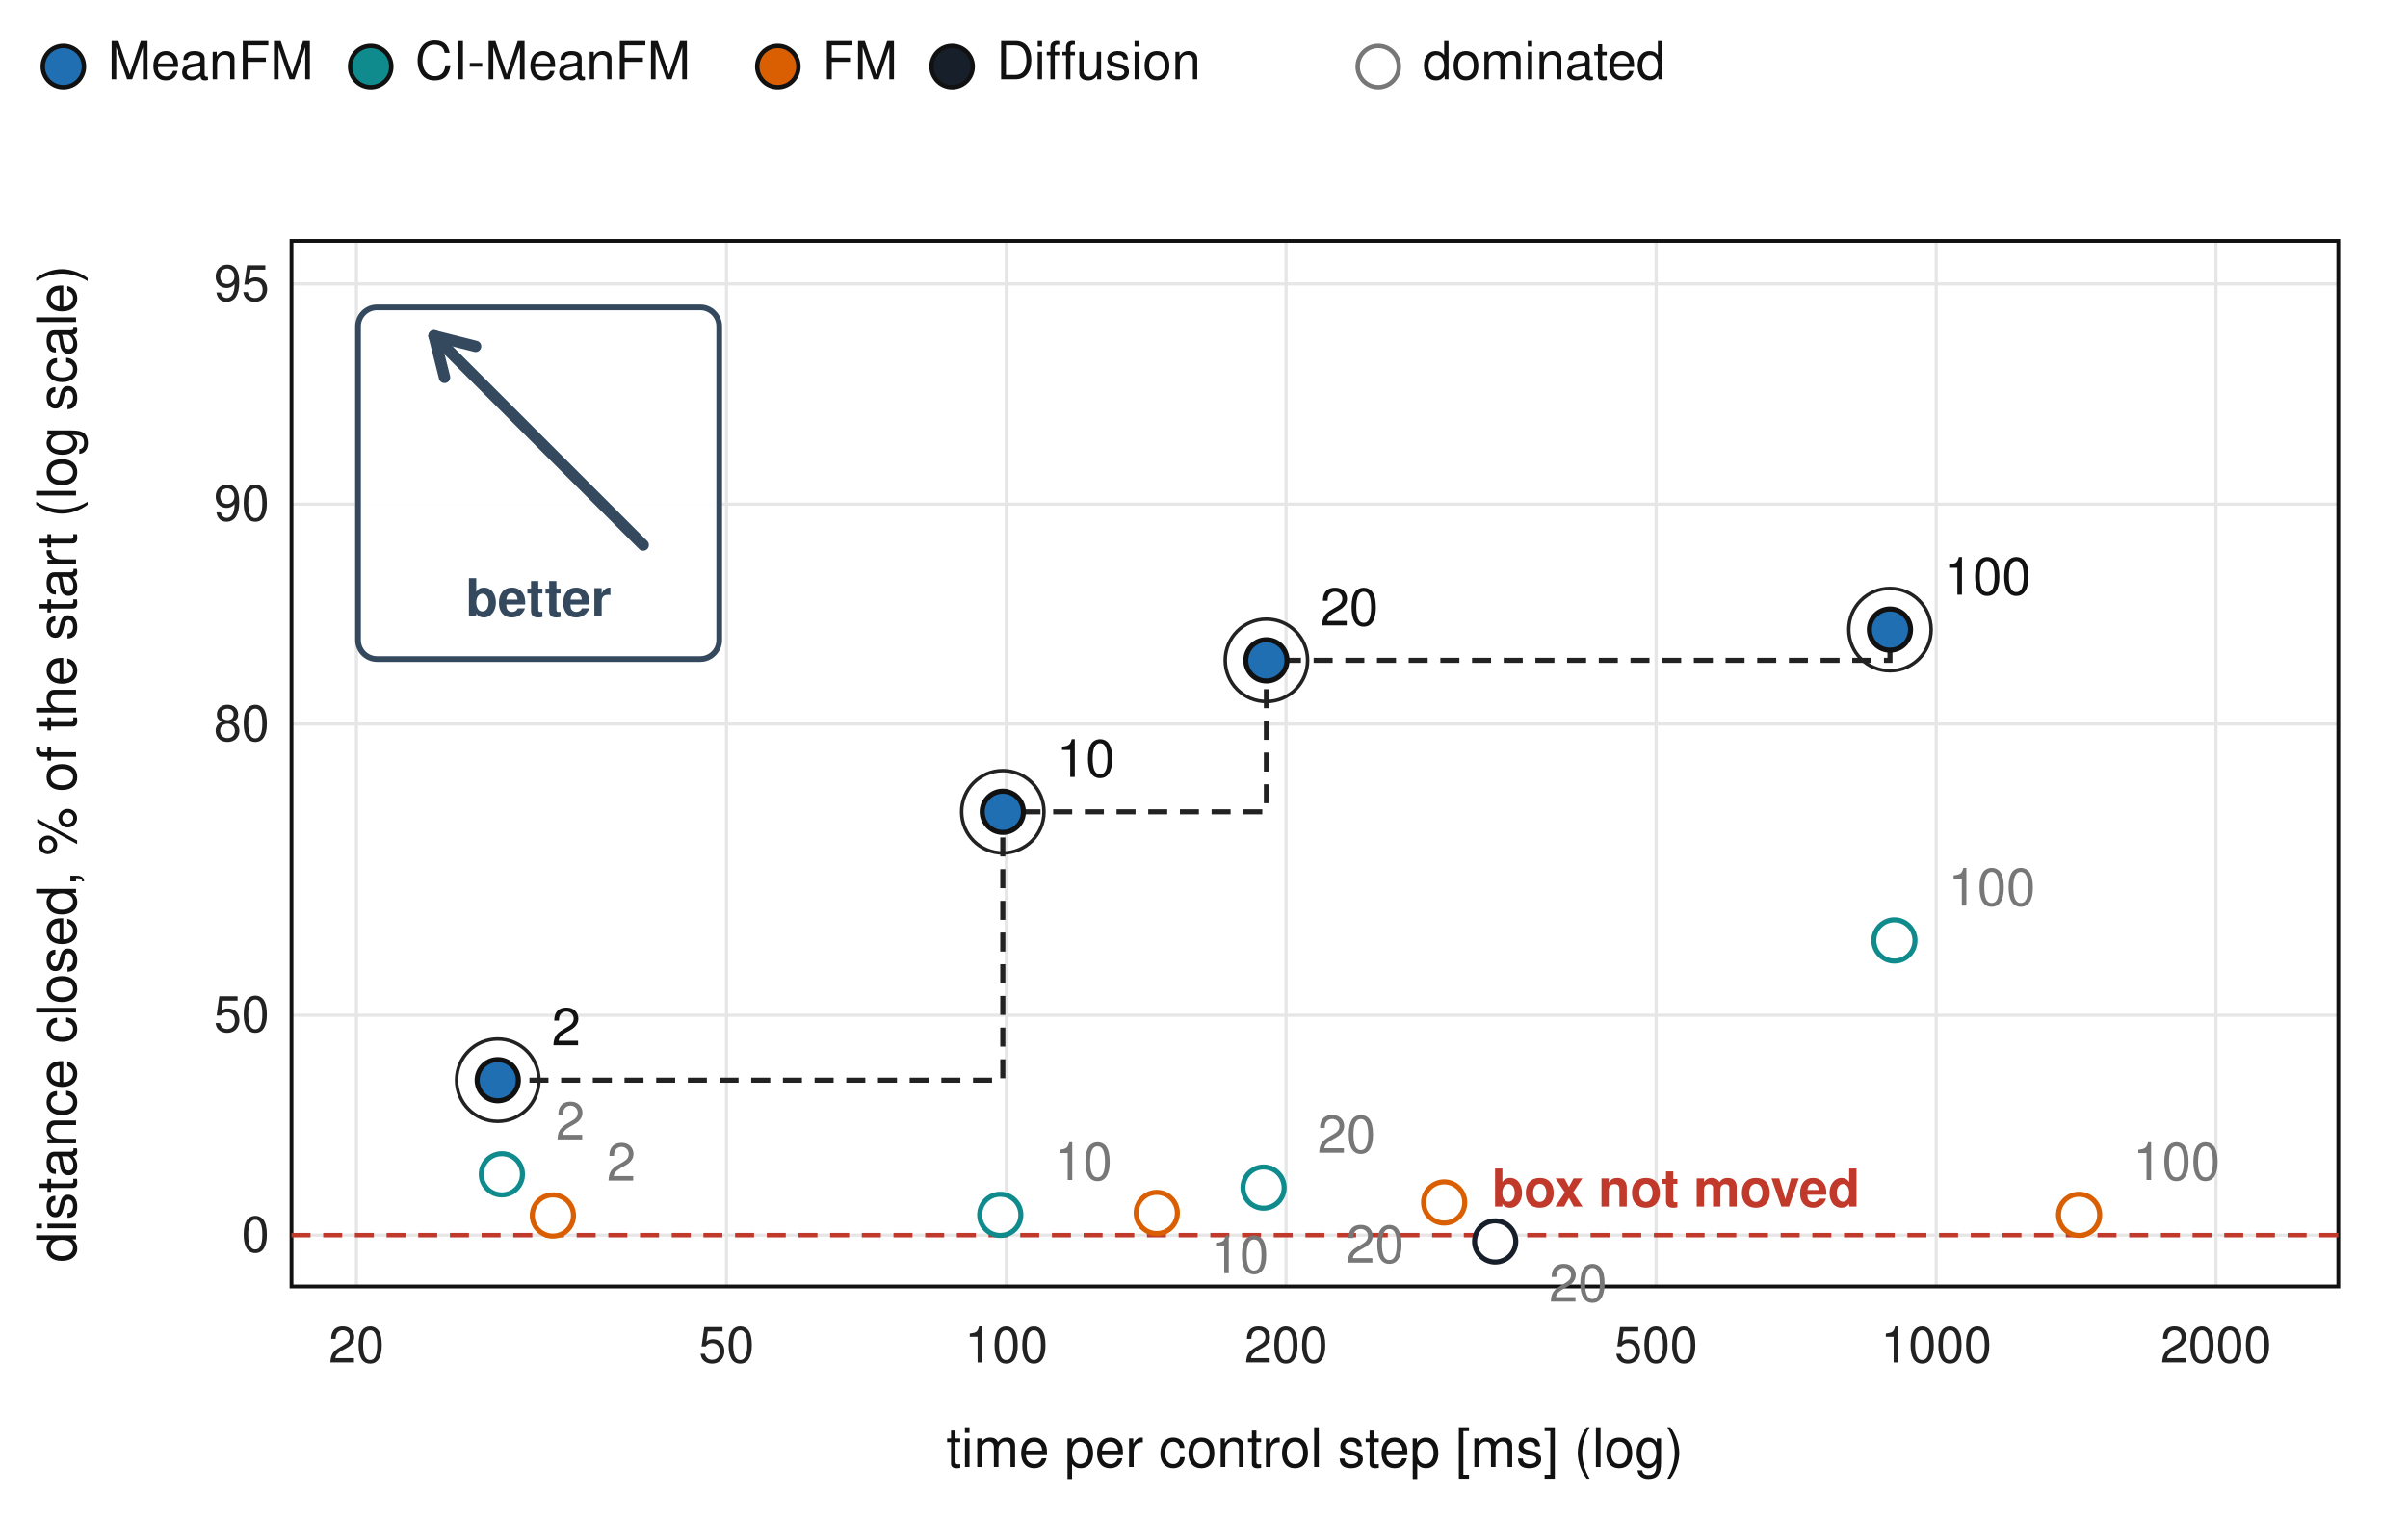
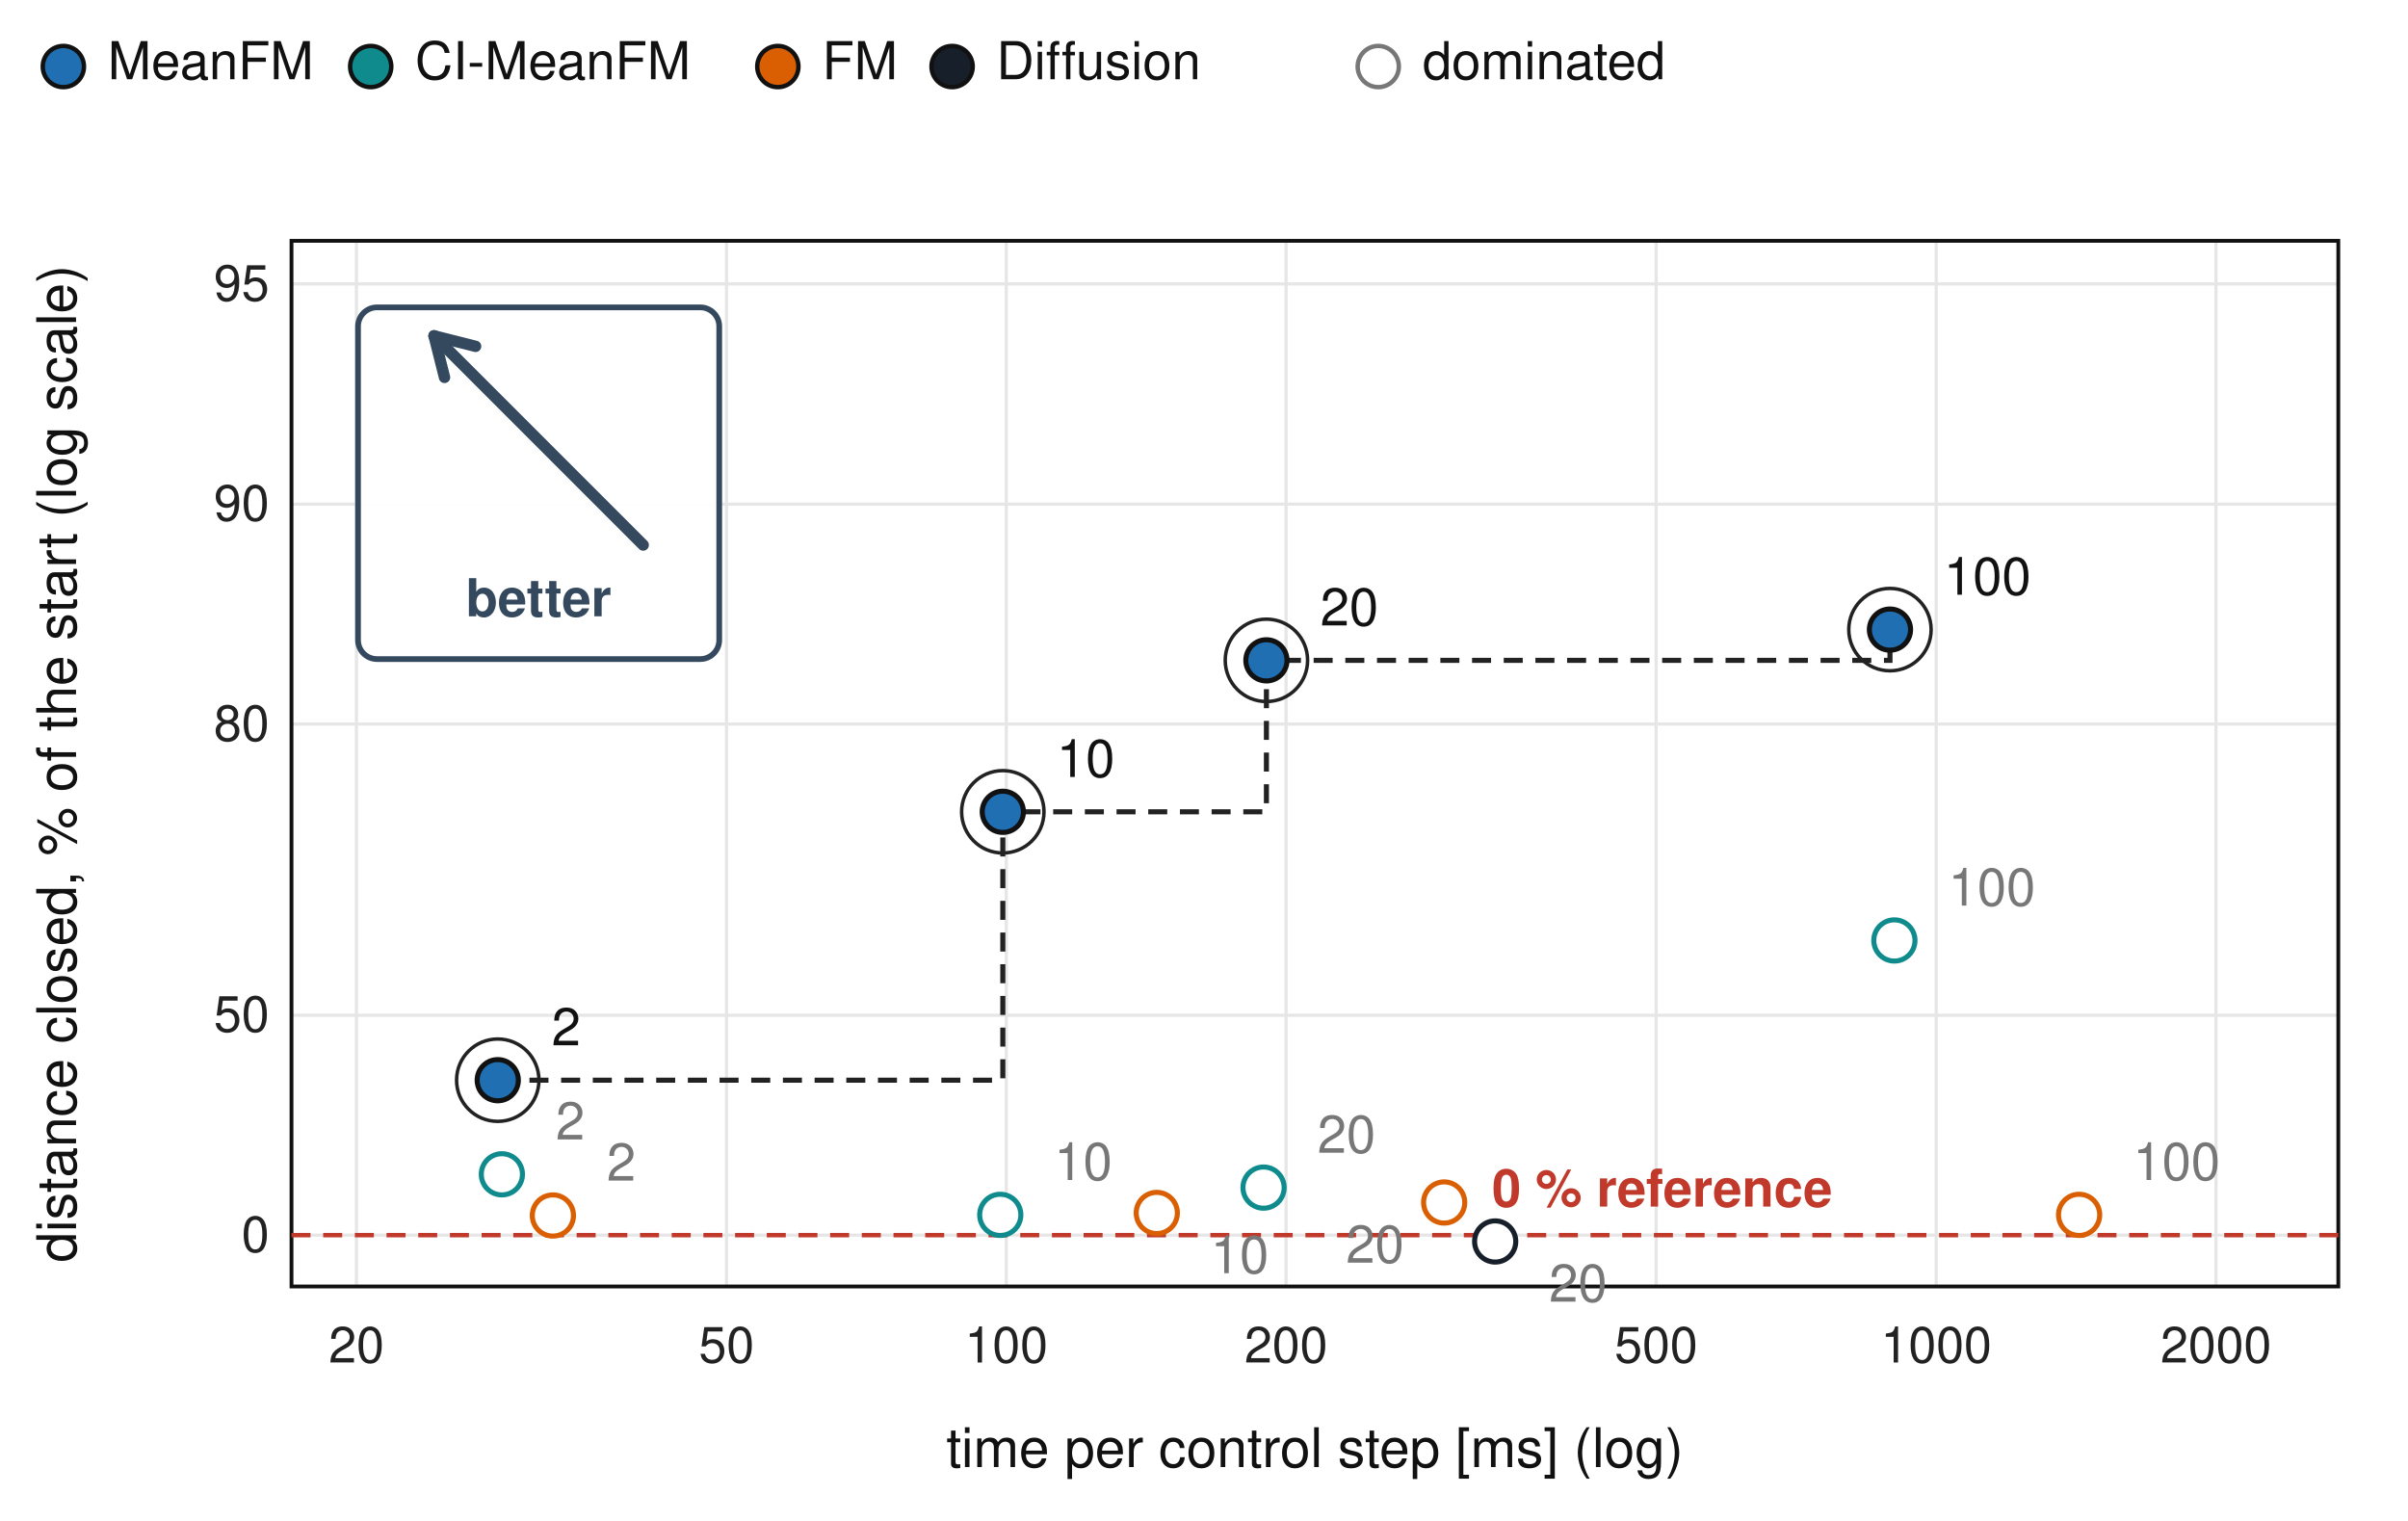
<svg xmlns="http://www.w3.org/2000/svg" width="760" height="480" viewBox="0 0 760 480">
  <rect x="0" y="0" width="760" height="480" fill="#ffffff" />
  <g transform="translate(0,0)">
    <rect x="0" y="0" width="760" height="42" fill="#ffffff" />
    <circle cx="20.0" cy="21.0" r="6.5" fill="#1f6fb2" stroke="#111" stroke-width="1.4" />
    <text x="34.0" y="25.0" font-size="16.5" fill="#111" text-anchor="start" font-family="Helvetica,Arial,sans-serif">MeanFM</text>
    <circle cx="117.0" cy="21.0" r="6.5" fill="#0f8b8d" stroke="#111" stroke-width="1.4" />
    <text x="131.0" y="25.0" font-size="16.5" fill="#111" text-anchor="start" font-family="Helvetica,Arial,sans-serif">CI-MeanFM</text>
    <circle cx="245.5" cy="21.0" r="6.5" fill="#d95f02" stroke="#111" stroke-width="1.4" />
    <text x="259.5" y="25.0" font-size="16.5" fill="#111" text-anchor="start" font-family="Helvetica,Arial,sans-serif">FM</text>
    <circle cx="300.5" cy="21.0" r="6.5" fill="#17202a" stroke="#111" stroke-width="1.4" />
    <text x="314.5" y="25.0" font-size="16.5" fill="#111" text-anchor="start" font-family="Helvetica,Arial,sans-serif">Diffusion</text>
    <circle cx="435.0" cy="21.0" r="6.5" fill="#ffffff" stroke="#777" stroke-width="1.4" />
    <text x="449.0" y="25.0" font-size="16.5" fill="#111" text-anchor="start" font-family="Helvetica,Arial,sans-serif">dominated</text>
  </g>
  <g transform="translate(0,50)">
    <rect x="0" y="0" width="760" height="430" fill="#ffffff" />
    <line x1="112.5" y1="26" x2="112.5" y2="356" stroke="#e6e6e6" stroke-width="1" />
    <text x="112.5" y="380.0" font-size="15.75" fill="#222" text-anchor="middle" font-family="Helvetica,Arial,sans-serif">20</text>
    <line x1="229.3" y1="26" x2="229.3" y2="356" stroke="#e6e6e6" stroke-width="1" />
    <text x="229.3" y="380.0" font-size="15.75" fill="#222" text-anchor="middle" font-family="Helvetica,Arial,sans-serif">50</text>
    <line x1="317.6" y1="26" x2="317.6" y2="356" stroke="#e6e6e6" stroke-width="1" />
    <text x="317.6" y="380.0" font-size="15.75" fill="#222" text-anchor="middle" font-family="Helvetica,Arial,sans-serif">100</text>
    <line x1="405.9" y1="26" x2="405.9" y2="356" stroke="#e6e6e6" stroke-width="1" />
    <text x="405.9" y="380.0" font-size="15.75" fill="#222" text-anchor="middle" font-family="Helvetica,Arial,sans-serif">200</text>
    <line x1="522.7" y1="26" x2="522.7" y2="356" stroke="#e6e6e6" stroke-width="1" />
    <text x="522.7" y="380.0" font-size="15.75" fill="#222" text-anchor="middle" font-family="Helvetica,Arial,sans-serif">500</text>
    <line x1="611.1" y1="26" x2="611.1" y2="356" stroke="#e6e6e6" stroke-width="1" />
    <text x="611.1" y="380.0" font-size="15.75" fill="#222" text-anchor="middle" font-family="Helvetica,Arial,sans-serif">1000</text>
    <line x1="699.4" y1="26" x2="699.4" y2="356" stroke="#e6e6e6" stroke-width="1" />
    <text x="699.4" y="380.0" font-size="15.75" fill="#222" text-anchor="middle" font-family="Helvetica,Arial,sans-serif">2000</text>
    <line x1="92" y1="339.8" x2="738" y2="339.8" stroke="#e6e6e6" stroke-width="1" />
    <text x="85" y="345.1" font-size="15.75" fill="#222" text-anchor="end" font-family="Helvetica,Arial,sans-serif">0</text>
    <line x1="92" y1="270.4" x2="738" y2="270.4" stroke="#e6e6e6" stroke-width="1" />
    <text x="85" y="275.6" font-size="15.75" fill="#222" text-anchor="end" font-family="Helvetica,Arial,sans-serif">50</text>
    <line x1="92" y1="178.5" x2="738" y2="178.5" stroke="#e6e6e6" stroke-width="1" />
    <text x="85" y="183.8" font-size="15.75" fill="#222" text-anchor="end" font-family="Helvetica,Arial,sans-serif">80</text>
    <line x1="92" y1="109.1" x2="738" y2="109.1" stroke="#e6e6e6" stroke-width="1" />
    <text x="85" y="114.3" font-size="15.75" fill="#222" text-anchor="end" font-family="Helvetica,Arial,sans-serif">90</text>
    <line x1="92" y1="39.6" x2="738" y2="39.6" stroke="#e6e6e6" stroke-width="1" />
    <text x="85" y="44.9" font-size="15.75" fill="#222" text-anchor="end" font-family="Helvetica,Arial,sans-serif">95</text>
    <rect x="92" y="26" width="646" height="330" fill="none" stroke="#111" stroke-width="1.2" />
    <text x="415.0" y="413.0" font-size="17.25" fill="#111" text-anchor="middle" font-family="Helvetica,Arial,sans-serif">time per control step [ms] (log)</text>
    <text x="24.0" y="191.0" font-size="17.25" fill="#111" text-anchor="middle" font-family="Helvetica,Arial,sans-serif" transform="rotate(-90 24.0 191.0)">distance closed, % of the start (log scale)</text>
    <text x="92" y="30.0" font-size="19.5" font-weight="bold" fill="#111" font-family="Helvetica,Arial,sans-serif" />
    <line x1="92" y1="339.8" x2="738" y2="339.8" stroke="#c0392b" stroke-width="1.4" stroke-dasharray="6,4" />
-     <text x="470.9" y="330.8" font-size="16.5" fill="#c0392b" text-anchor="start" font-family="Helvetica,Arial,sans-serif" font-weight="bold">box not moved</text>
+     <text x="470.9" y="330.8" font-size="16.5" fill="#c0392b" text-anchor="start" font-family="Helvetica,Arial,sans-serif" font-weight="bold">0 % reference</text>
    <polyline points="157.1,290.9 316.5,290.9 316.5,206.2 399.7,206.2 399.7,158.4 596.5,158.4 596.5,148.7" fill="none" stroke="#222" stroke-width="1.6" stroke-dasharray="6,4" />
    <rect x="113.0" y="47.0" width="114.0" height="111.0" rx="6.0" fill="#ffffff" fill-opacity="0.94" stroke="#34495e" stroke-width="1.8" />
    <line x1="203.0" y1="122.0" x2="137.0" y2="56.0" stroke="#34495e" stroke-width="3.6" stroke-linecap="round" />
    <line x1="137.0" y1="56.0" x2="150.1" y2="59.3" stroke="#34495e" stroke-width="3.6" stroke-linecap="round" />
    <line x1="137.0" y1="56.0" x2="140.3" y2="69.1" stroke="#34495e" stroke-width="3.6" stroke-linecap="round" />
    <text x="170.0" y="144.5" font-size="16.5" fill="#34495e" text-anchor="middle" font-family="Helvetica,Arial,sans-serif" font-weight="bold">better</text>
    <circle cx="157.1" cy="290.9" r="6.5" fill="#1f6fb2" stroke="#111" stroke-width="1.6" />
    <text x="174.1" y="279.9" font-size="16.5" fill="#111" text-anchor="start" font-family="Helvetica,Arial,sans-serif">2</text>
    <circle cx="316.5" cy="206.2" r="6.5" fill="#1f6fb2" stroke="#111" stroke-width="1.6" />
    <text x="333.5" y="195.2" font-size="16.5" fill="#111" text-anchor="start" font-family="Helvetica,Arial,sans-serif">10</text>
    <circle cx="399.7" cy="158.4" r="6.5" fill="#1f6fb2" stroke="#111" stroke-width="1.6" />
    <text x="416.7" y="147.4" font-size="16.5" fill="#111" text-anchor="start" font-family="Helvetica,Arial,sans-serif">20</text>
    <circle cx="596.5" cy="148.7" r="6.5" fill="#1f6fb2" stroke="#111" stroke-width="1.6" />
    <text x="613.5" y="137.7" font-size="16.5" fill="#111" text-anchor="start" font-family="Helvetica,Arial,sans-serif">100</text>
    <circle cx="158.4" cy="320.6" r="6.5" fill="#ffffff" stroke="#0f8b8d" stroke-width="1.6" />
    <text x="175.4" y="309.6" font-size="16.5" fill="#777" text-anchor="start" font-family="Helvetica,Arial,sans-serif">2</text>
    <circle cx="398.8" cy="324.8" r="6.5" fill="#ffffff" stroke="#0f8b8d" stroke-width="1.6" />
    <text x="415.8" y="313.8" font-size="16.5" fill="#777" text-anchor="start" font-family="Helvetica,Arial,sans-serif">20</text>
    <circle cx="597.9" cy="246.8" r="6.5" fill="#ffffff" stroke="#0f8b8d" stroke-width="1.6" />
    <text x="614.9" y="235.8" font-size="16.5" fill="#777" text-anchor="start" font-family="Helvetica,Arial,sans-serif">100</text>
    <circle cx="455.8" cy="329.5" r="6.5" fill="#ffffff" stroke="#d95f02" stroke-width="1.6" />
    <text x="424.8" y="348.5" font-size="16.5" fill="#777" text-anchor="start" font-family="Helvetica,Arial,sans-serif">20</text>
    <circle cx="656.2" cy="333.4" r="6.5" fill="#ffffff" stroke="#d95f02" stroke-width="1.6" />
    <text x="673.2" y="322.4" font-size="16.5" fill="#777" text-anchor="start" font-family="Helvetica,Arial,sans-serif">100</text>
    <circle cx="471.9" cy="341.8" r="6.5" fill="#ffffff" stroke="#17202a" stroke-width="1.6" />
    <text x="488.9" y="360.8" font-size="16.5" fill="#777" text-anchor="start" font-family="Helvetica,Arial,sans-serif">20</text>
    <circle cx="174.5" cy="333.6" r="6.5" fill="#ffffff" stroke="#d95f02" stroke-width="1.6" />
    <text x="191.5" y="322.6" font-size="16.5" fill="#777" text-anchor="start" font-family="Helvetica,Arial,sans-serif">2</text>
    <circle cx="365.1" cy="332.8" r="6.5" fill="#ffffff" stroke="#d95f02" stroke-width="1.6" />
    <text x="382.1" y="351.8" font-size="16.5" fill="#777" text-anchor="start" font-family="Helvetica,Arial,sans-serif">10</text>
    <circle cx="315.7" cy="333.4" r="6.5" fill="#ffffff" stroke="#0f8b8d" stroke-width="1.6" />
    <text x="332.7" y="322.4" font-size="16.5" fill="#777" text-anchor="start" font-family="Helvetica,Arial,sans-serif">10</text>
    <circle cx="157.1" cy="290.9" r="13" fill="none" stroke="#222" stroke-width="1.1" />
    <circle cx="316.5" cy="206.2" r="13" fill="none" stroke="#222" stroke-width="1.1" />
    <circle cx="399.7" cy="158.4" r="13" fill="none" stroke="#222" stroke-width="1.1" />
    <circle cx="596.5" cy="148.7" r="13" fill="none" stroke="#222" stroke-width="1.1" />
  </g>
</svg>
